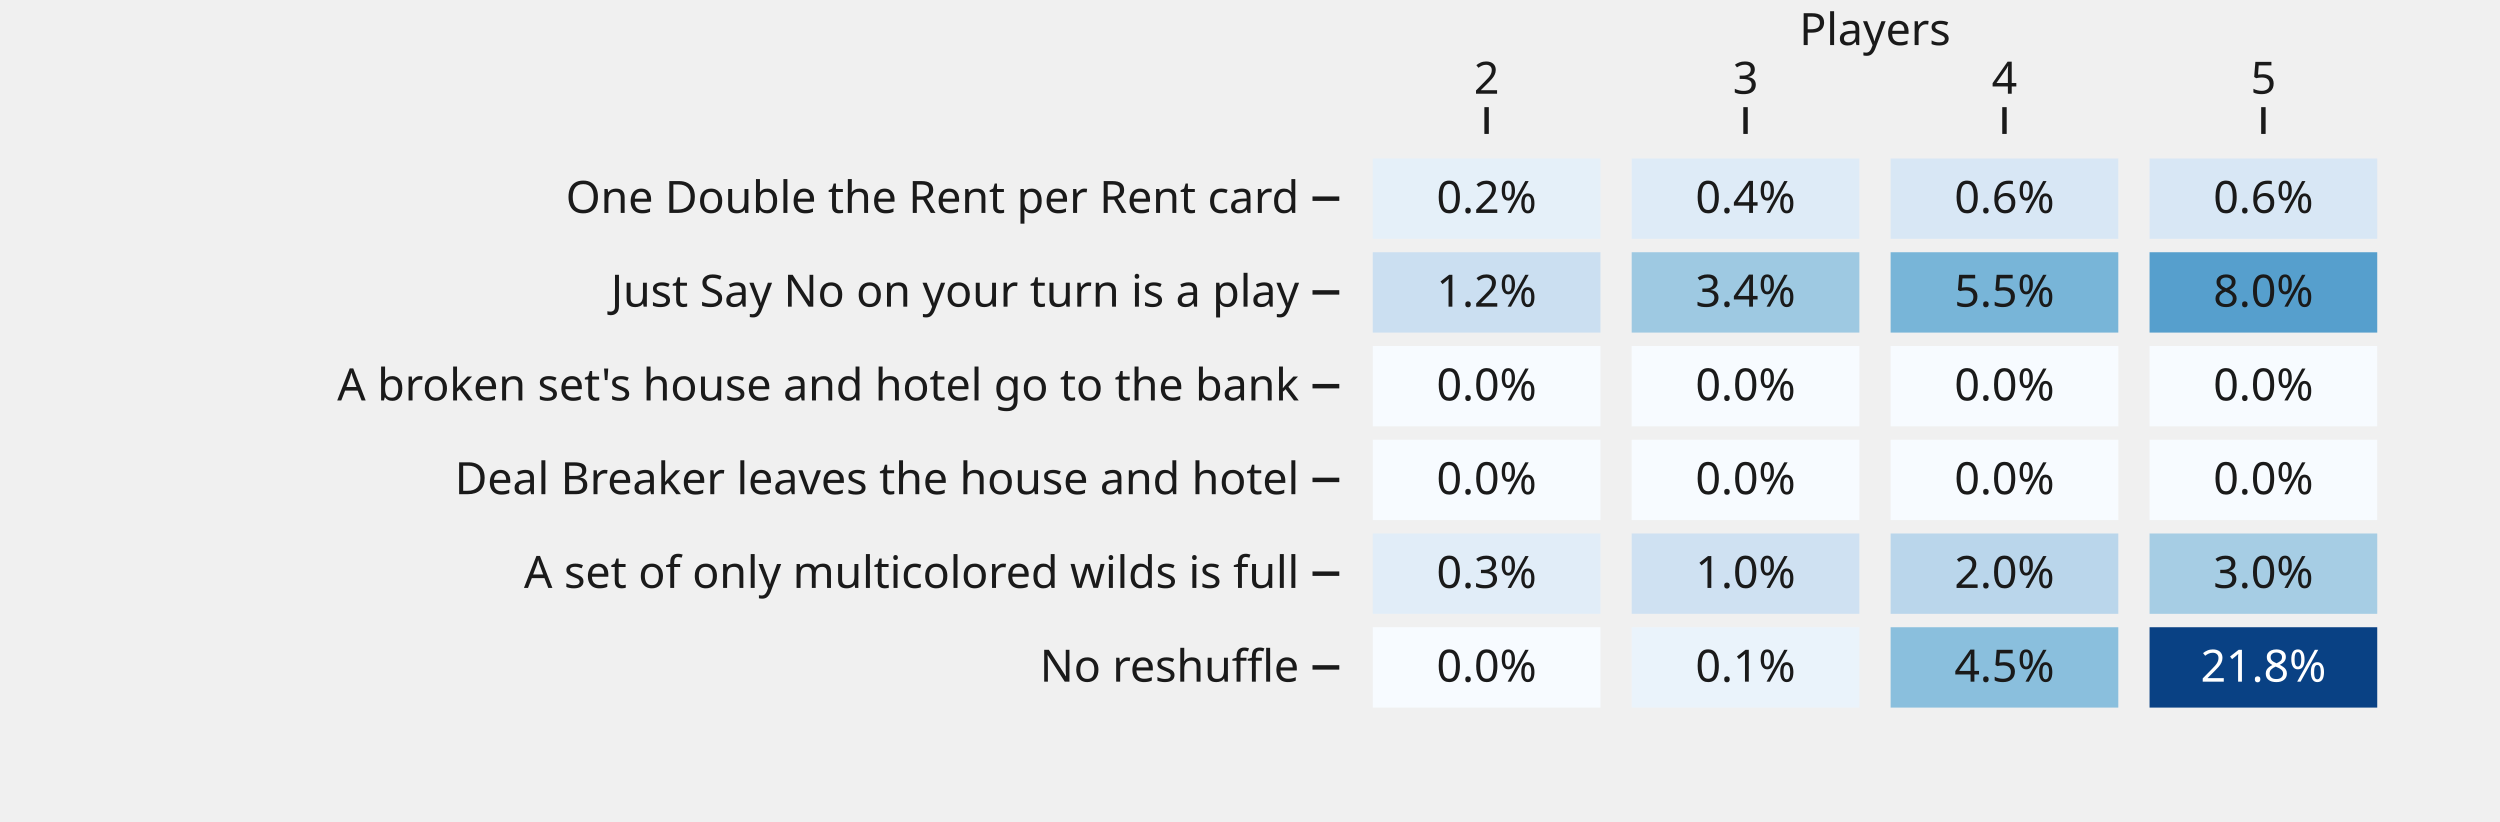
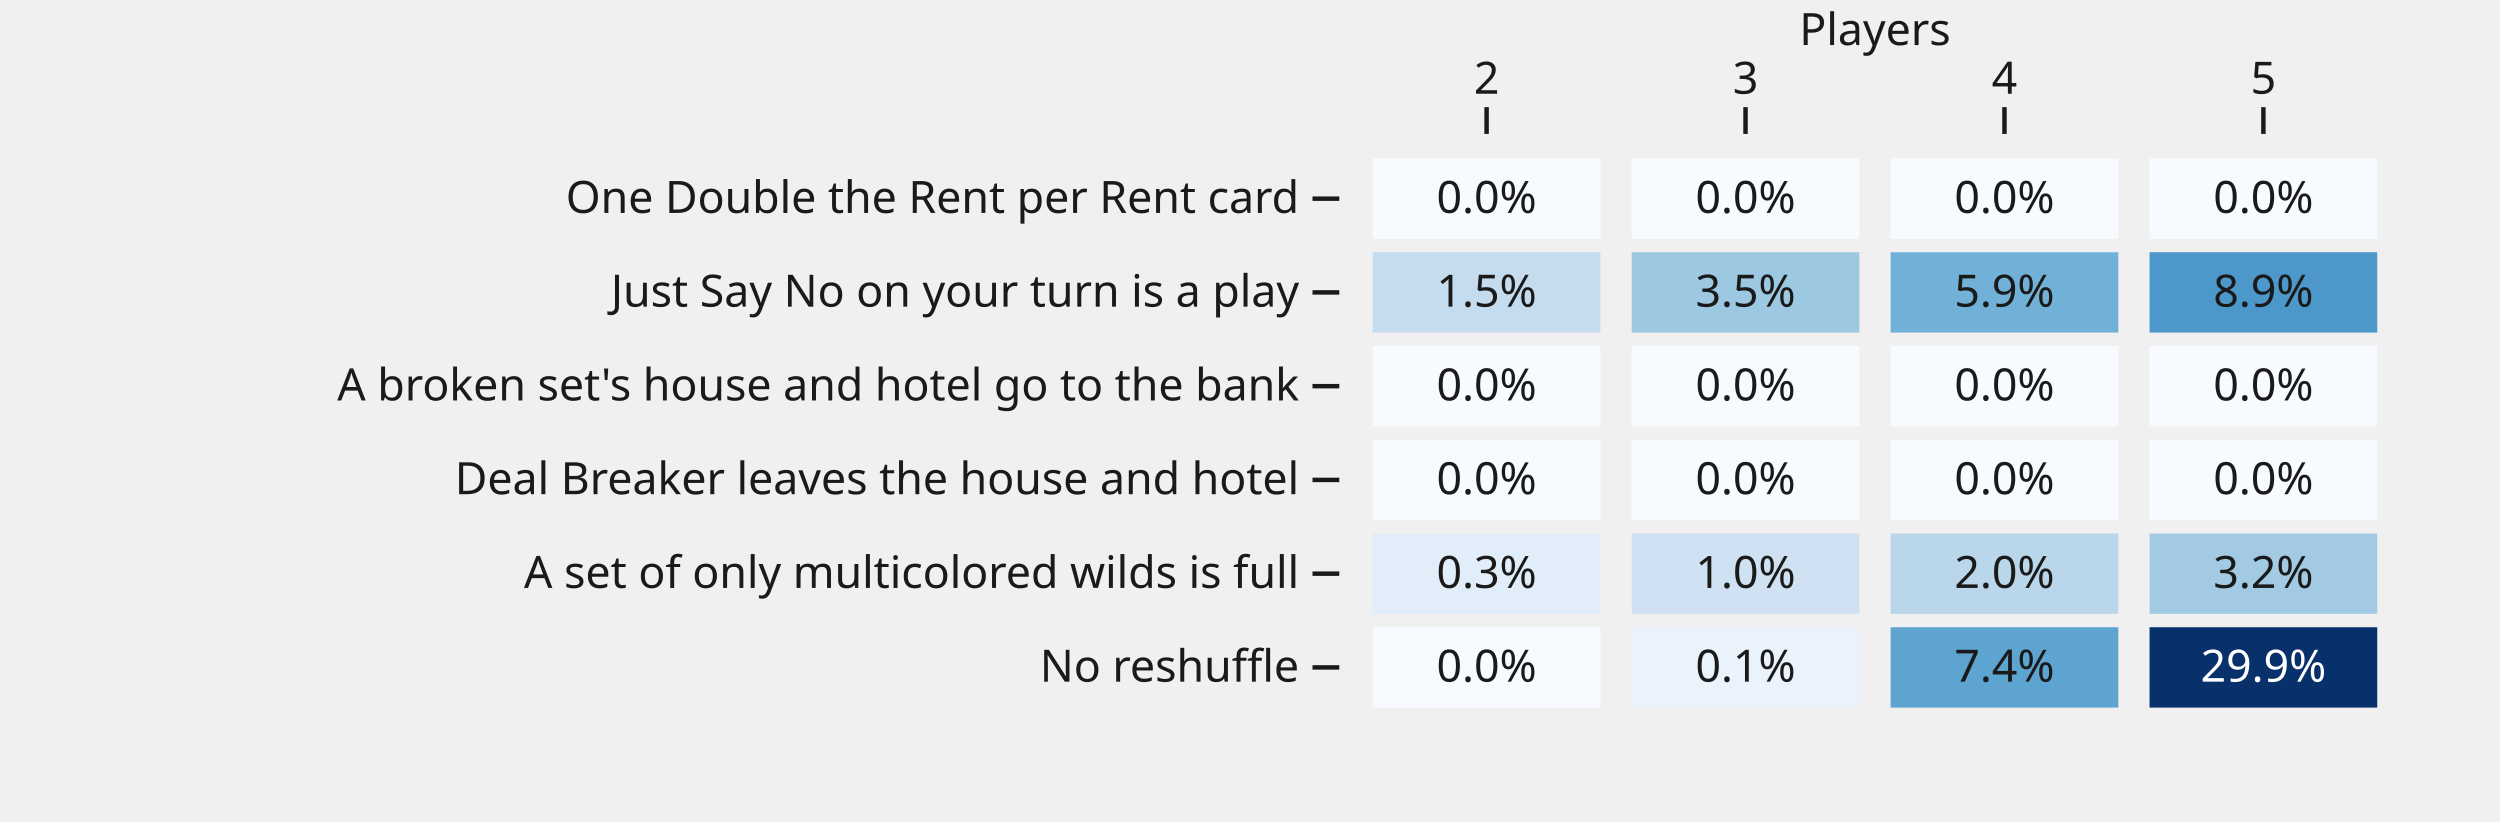
<svg xmlns="http://www.w3.org/2000/svg" class="plot-d6a7b5" fill="currentColor" font-family="system-ui, sans-serif" font-size="10" text-anchor="middle" width="560" height="184" viewBox="0 0 560 184" style="background: rgb(255, 255, 255); color: rgb(26, 26, 26);">
  <style>@media (prefers-color-scheme: dark) { :root { filter: invert(1) hue-rotate(180deg); background: none !important } }</style>
  <style>:where(.plot-d6a7b5) {
  --plot-background: white;
  display: block;
  height: auto;
  height: intrinsic;
  max-width: 100%;
}
:where(.plot-d6a7b5 text),
:where(.plot-d6a7b5 tspan) {
  white-space: pre;
}</style>
  <g aria-label="y-axis tick" aria-hidden="true" fill="none" stroke="currentColor" transform="translate(0,9.5)">
    <path transform="translate(300,35)" d="M0,0L-6,0" />
    <path transform="translate(300,56)" d="M0,0L-6,0" />
    <path transform="translate(300,77)" d="M0,0L-6,0" />
    <path transform="translate(300,98)" d="M0,0L-6,0" />
    <path transform="translate(300,119)" d="M0,0L-6,0" />
    <path transform="translate(300,140)" d="M0,0L-6,0" />
  </g>
  <g aria-label="y-axis tick label" text-anchor="end" transform="translate(-9,9.5)">
    <text y="0.32em" transform="translate(300,35)">One Double the Rent per Rent card</text>
    <text y="0.32em" transform="translate(300,56)">Just Say No on your turn is a play</text>
    <text y="0.32em" transform="translate(300,77)">A broken set's house and hotel go to the bank</text>
    <text y="0.32em" transform="translate(300,98)">Deal Breaker leaves the house and hotel</text>
    <text y="0.32em" transform="translate(300,119)">A set of only multicolored wilds is full</text>
    <text y="0.32em" transform="translate(300,140)">No reshuffle</text>
  </g>
  <g aria-label="x-axis tick" aria-hidden="true" fill="none" stroke="currentColor" transform="translate(26,0)">
    <path transform="translate(307,30)" d="M0,0L0,-6" />
    <path transform="translate(365,30)" d="M0,0L0,-6" />
    <path transform="translate(423,30)" d="M0,0L0,-6" />
    <path transform="translate(481,30)" d="M0,0L0,-6" />
  </g>
  <g aria-label="x-axis tick label" transform="translate(26,-9)">
    <text transform="translate(307,30)">2</text>
    <text transform="translate(365,30)">3</text>
    <text transform="translate(423,30)">4</text>
    <text transform="translate(481,30)">5</text>
  </g>
  <g aria-label="x-axis label" transform="translate(0,-27)">
    <text y="0.71em" transform="translate(420,30)">Players</text>
  </g>
  <g aria-label="cell">
-     <rect x="307.5" width="51" y="35.5" height="18" fill="rgb(229, 240, 249)" />
-     <rect x="365.5" width="51" y="35.5" height="18" fill="rgb(222, 235, 247)" />
-     <rect x="423.5" width="51" y="35.5" height="18" fill="rgb(216, 231, 245)" />
-     <rect x="481.5" width="51" y="35.5" height="18" fill="rgb(216, 231, 245)" />
-     <rect x="307.5" width="51" y="56.5" height="18" fill="rgb(203, 223, 241)" />
-     <rect x="365.5" width="51" y="56.5" height="18" fill="rgb(158, 201, 226)" />
-     <rect x="423.5" width="51" y="56.5" height="18" fill="rgb(120, 181, 216)" />
-     <rect x="481.5" width="51" y="56.5" height="18" fill="rgb(86, 159, 205)" />
+     <rect x="307.5" width="51" y="35.5" height="18" fill="rgb(247, 251, 255)" />
+     <rect x="365.5" width="51" y="35.5" height="18" fill="rgb(247, 251, 255)" />
+     <rect x="423.5" width="51" y="35.5" height="18" fill="rgb(247, 251, 255)" />
+     <rect x="481.5" width="51" y="35.5" height="18" fill="rgb(247, 251, 255)" />
+     <rect x="307.5" width="51" y="56.5" height="18" fill="rgb(197, 219, 238)" />
+     <rect x="365.5" width="51" y="56.5" height="18" fill="rgb(156, 200, 226)" />
+     <rect x="423.5" width="51" y="56.5" height="18" fill="rgb(114, 177, 215)" />
+     <rect x="481.5" width="51" y="56.5" height="18" fill="rgb(76, 152, 202)" />
    <rect x="307.5" width="51" y="77.5" height="18" fill="rgb(247, 251, 255)" />
    <rect x="365.5" width="51" y="77.5" height="18" fill="rgb(247, 251, 255)" />
    <rect x="423.5" width="51" y="77.5" height="18" fill="rgb(247, 251, 255)" />
    <rect x="481.5" width="51" y="77.5" height="18" fill="rgb(247, 251, 255)" />
    <rect x="307.5" width="51" y="98.5" height="18" fill="rgb(247, 251, 255)" />
    <rect x="365.5" width="51" y="98.5" height="18" fill="rgb(247, 251, 255)" />
    <rect x="423.5" width="51" y="98.5" height="18" fill="rgb(247, 251, 255)" />
    <rect x="481.5" width="51" y="98.5" height="18" fill="rgb(247, 251, 255)" />
    <rect x="307.5" width="51" y="119.5" height="18" fill="rgb(225, 237, 248)" />
    <rect x="365.5" width="51" y="119.5" height="18" fill="rgb(207, 225, 242)" />
    <rect x="423.5" width="51" y="119.5" height="18" fill="rgb(186, 214, 235)" />
-     <rect x="481.5" width="51" y="119.5" height="18" fill="rgb(166, 205, 228)" />
+     <rect x="481.5" width="51" y="119.5" height="18" fill="rgb(162, 203, 227)" />
    <rect x="307.5" width="51" y="140.5" height="18" fill="rgb(247, 251, 255)" />
    <rect x="365.5" width="51" y="140.5" height="18" fill="rgb(234, 243, 251)" />
-     <rect x="423.5" width="51" y="140.5" height="18" fill="rgb(138, 191, 221)" />
-     <rect x="481.5" width="51" y="140.5" height="18" fill="rgb(9, 65, 132)" />
+     <rect x="423.5" width="51" y="140.5" height="18" fill="rgb(93, 164, 208)" />
+     <rect x="481.5" width="51" y="140.5" height="18" fill="rgb(8, 48, 107)" />
  </g>
  <g aria-label="text" font-size="10" transform="translate(26,9.5)">
-     <text y="0.32em" transform="translate(307,35)" fill="#1a1a1a">0.2%</text>
-     <text y="0.32em" transform="translate(365,35)" fill="#1a1a1a">0.4%</text>
-     <text y="0.32em" transform="translate(423,35)" fill="#1a1a1a">0.6%</text>
-     <text y="0.32em" transform="translate(481,35)" fill="#1a1a1a">0.6%</text>
-     <text y="0.32em" transform="translate(307,56)" fill="#1a1a1a">1.2%</text>
-     <text y="0.32em" transform="translate(365,56)" fill="#1a1a1a">3.4%</text>
-     <text y="0.32em" transform="translate(423,56)" fill="#1a1a1a">5.5%</text>
-     <text y="0.32em" transform="translate(481,56)" fill="#1a1a1a">8.0%</text>
+     <text y="0.32em" transform="translate(307,35)" fill="#1a1a1a">0.0%</text>
+     <text y="0.32em" transform="translate(365,35)" fill="#1a1a1a">0.0%</text>
+     <text y="0.32em" transform="translate(423,35)" fill="#1a1a1a">0.0%</text>
+     <text y="0.32em" transform="translate(481,35)" fill="#1a1a1a">0.0%</text>
+     <text y="0.32em" transform="translate(307,56)" fill="#1a1a1a">1.5%</text>
+     <text y="0.32em" transform="translate(365,56)" fill="#1a1a1a">3.5%</text>
+     <text y="0.32em" transform="translate(423,56)" fill="#1a1a1a">5.9%</text>
+     <text y="0.32em" transform="translate(481,56)" fill="#1a1a1a">8.9%</text>
    <text y="0.32em" transform="translate(307,77)" fill="#1a1a1a">0.0%</text>
    <text y="0.32em" transform="translate(365,77)" fill="#1a1a1a">0.0%</text>
    <text y="0.32em" transform="translate(423,77)" fill="#1a1a1a">0.0%</text>
    <text y="0.32em" transform="translate(481,77)" fill="#1a1a1a">0.0%</text>
    <text y="0.32em" transform="translate(307,98)" fill="#1a1a1a">0.0%</text>
    <text y="0.32em" transform="translate(365,98)" fill="#1a1a1a">0.0%</text>
    <text y="0.32em" transform="translate(423,98)" fill="#1a1a1a">0.0%</text>
    <text y="0.32em" transform="translate(481,98)" fill="#1a1a1a">0.0%</text>
    <text y="0.32em" transform="translate(307,119)" fill="#1a1a1a">0.3%</text>
    <text y="0.32em" transform="translate(365,119)" fill="#1a1a1a">1.0%</text>
    <text y="0.32em" transform="translate(423,119)" fill="#1a1a1a">2.0%</text>
-     <text y="0.32em" transform="translate(481,119)" fill="#1a1a1a">3.0%</text>
+     <text y="0.32em" transform="translate(481,119)" fill="#1a1a1a">3.2%</text>
    <text y="0.32em" transform="translate(307,140)" fill="#1a1a1a">0.0%</text>
    <text y="0.32em" transform="translate(365,140)" fill="#1a1a1a">0.1%</text>
-     <text y="0.32em" transform="translate(423,140)" fill="#1a1a1a">4.5%</text>
-     <text y="0.32em" transform="translate(481,140)" fill="#ffffff">21.8%</text>
+     <text y="0.32em" transform="translate(423,140)" fill="#1a1a1a">7.4%</text>
+     <text y="0.32em" transform="translate(481,140)" fill="#ffffff">29.9%</text>
  </g>
</svg>
